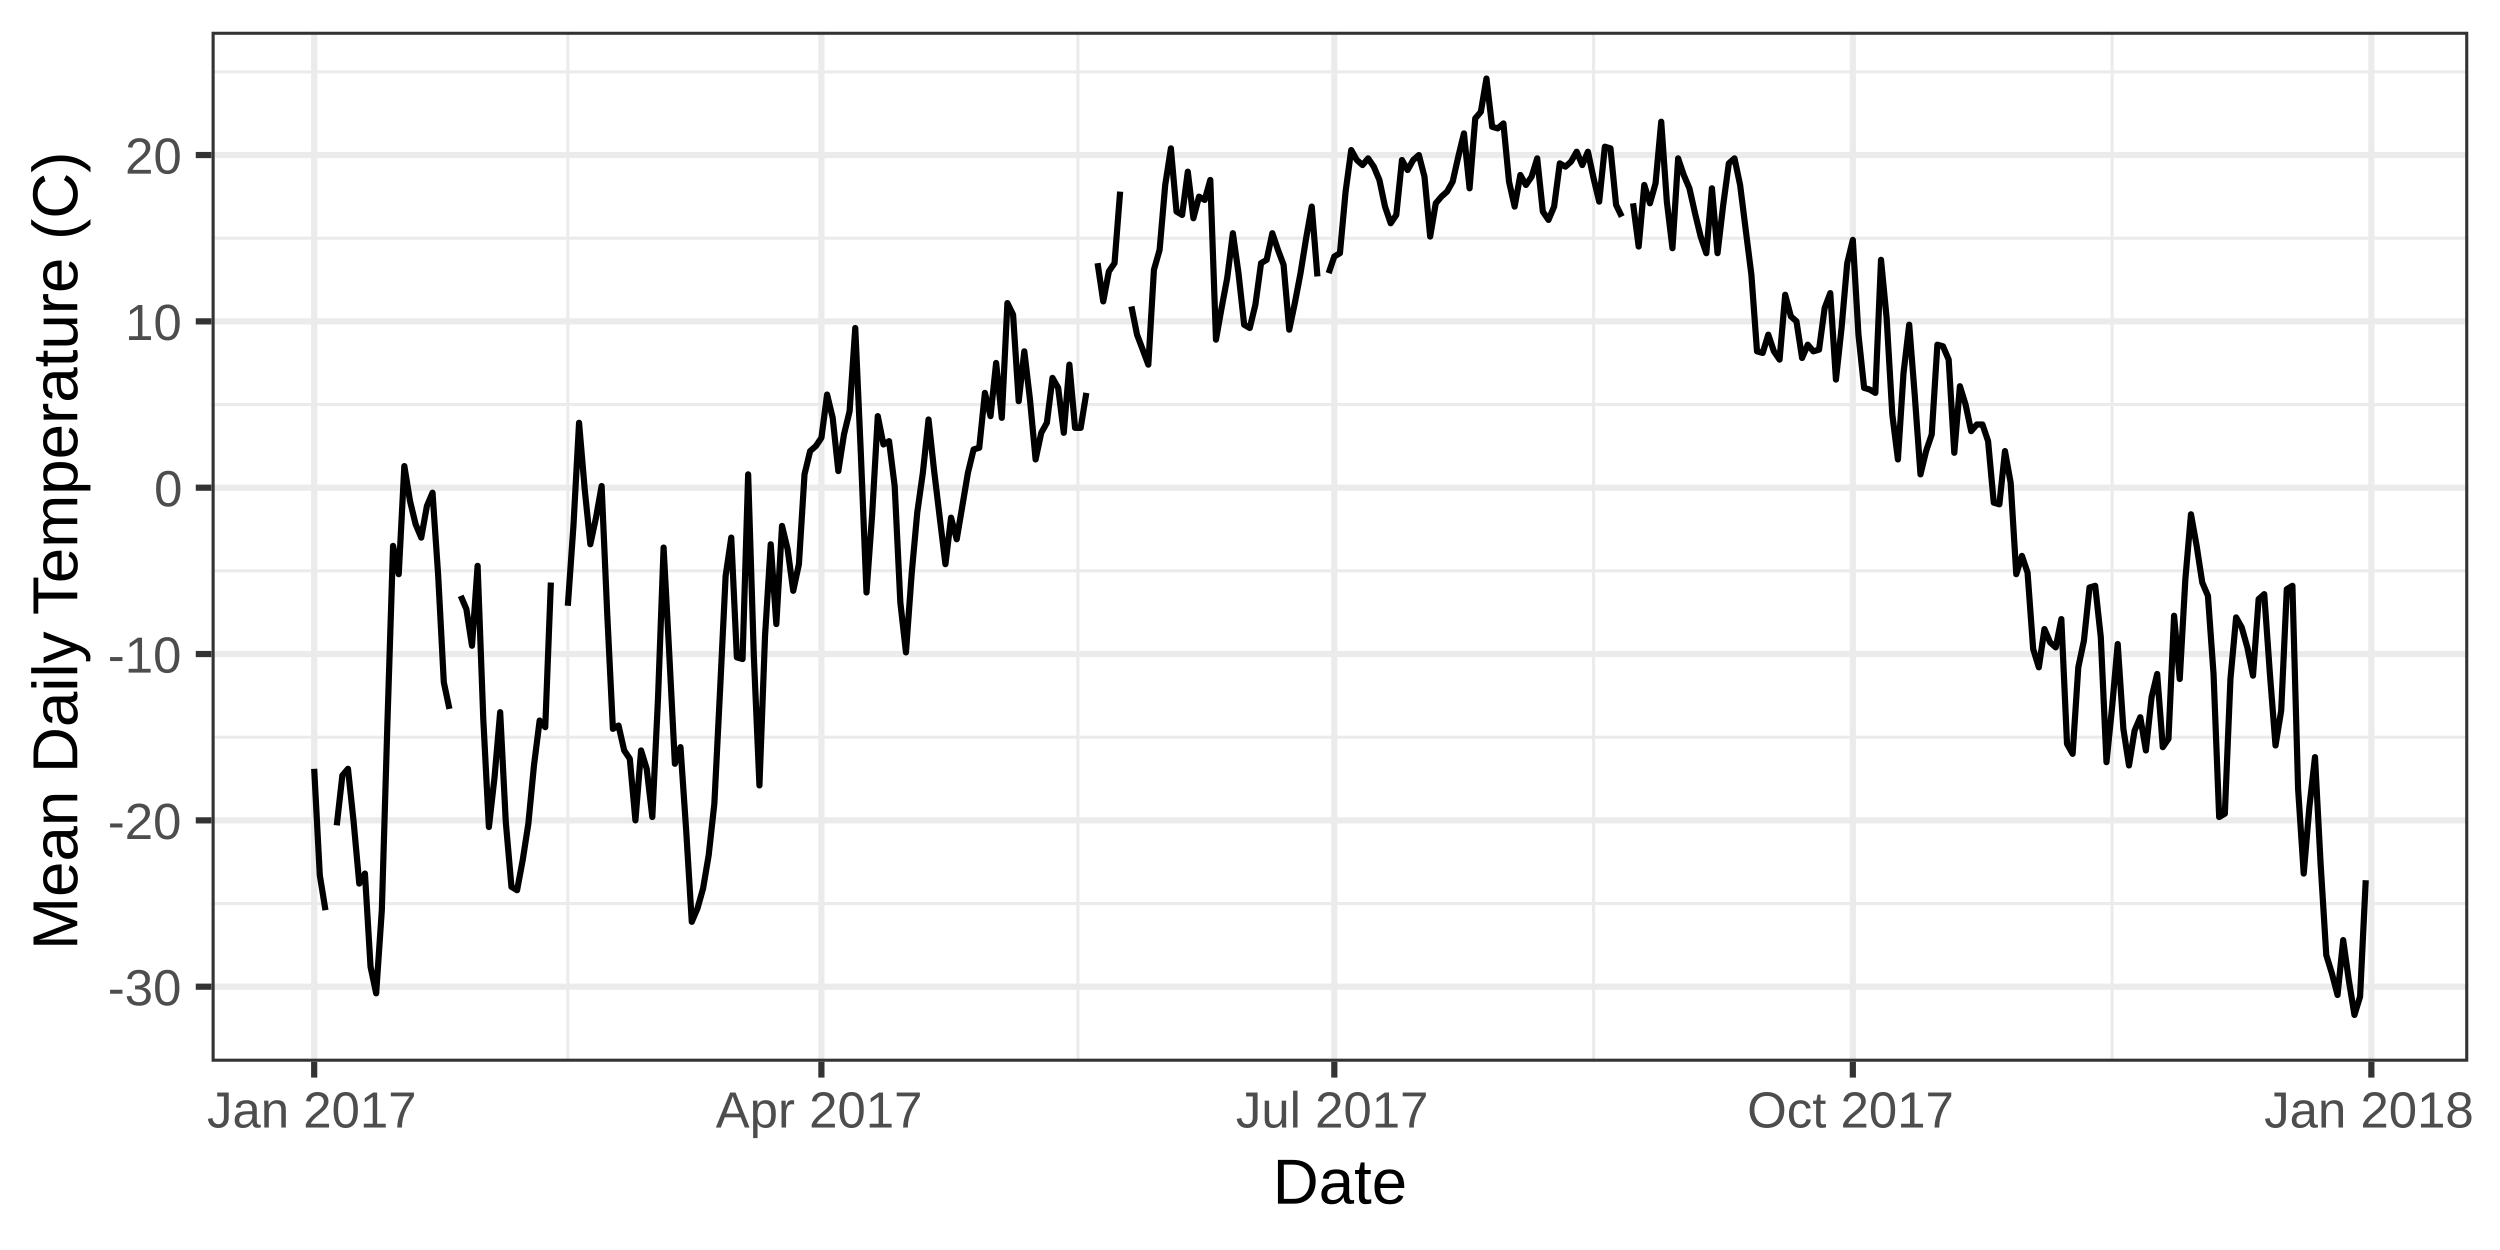
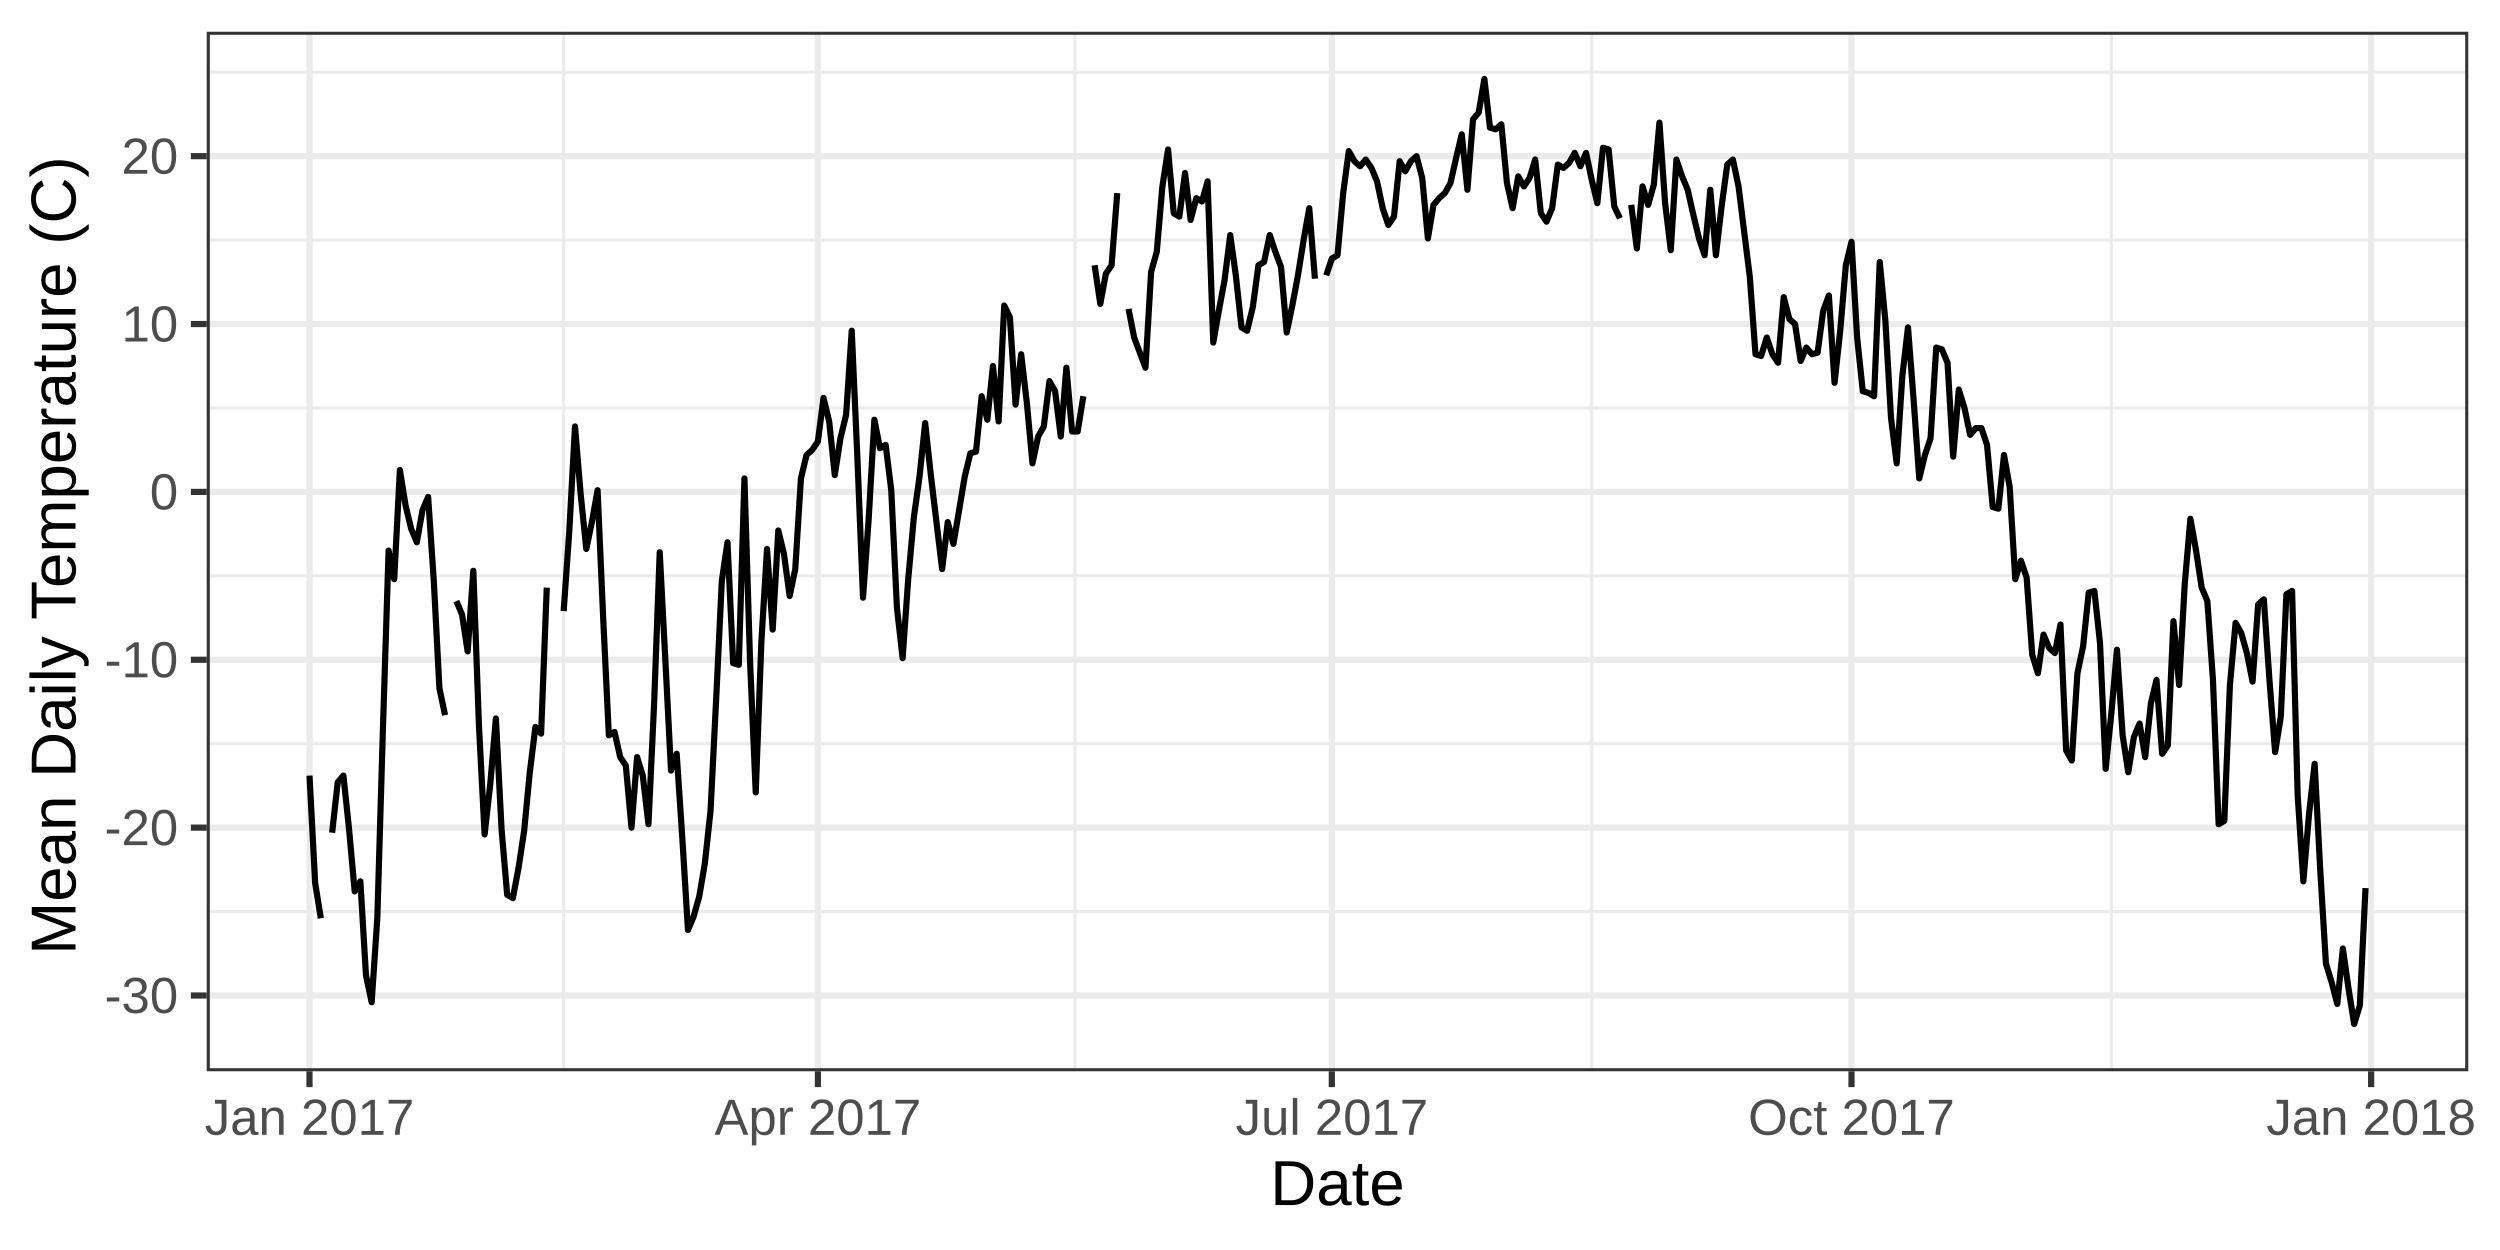
<svg xmlns="http://www.w3.org/2000/svg" viewBox="0 0 432.00 216.00">
  <defs>
    <style type="text/css">
-     line, polyline, path, rect, circle {
+     line, polyline, polygon, path, rect, circle {
      fill: none;
      stroke: #000000;
      stroke-linecap: round;
      stroke-linejoin: round;
      stroke-miterlimit: 10.00;
    }
  </style>
  </defs>
  <rect width="100%" height="100%" style="stroke: none; fill: #FFFFFF;" />
  <rect x="0.00" y="0.00" width="432.00" height="216.00" style="stroke-width: 1.07; stroke: #FFFFFF; fill: #FFFFFF;" />
  <defs>
-     <clipPath id="cpMzYuNTY0N3w0MjYuNTIxfDE4My40NzR8NS40Nzk0NQ==">
-       <rect x="36.56" y="5.48" width="389.96" height="177.99" />
+     <clipPath id="cpMzUuNzJ8NDI2LjUyfDE4NS4xMnw1LjQ4">
+       <rect x="35.72" y="5.48" width="390.80" height="179.64" />
    </clipPath>
  </defs>
-   <rect x="36.56" y="5.48" width="389.96" height="177.99" style="stroke-width: 1.07; stroke: none; fill: #FFFFFF;" clip-path="url(#cpMzYuNTY0N3w0MjYuNTIxfDE4My40NzR8NS40Nzk0NQ==)" />
-   <polyline points="36.56,156.13 426.52,156.13 " style="stroke-width: 0.53; stroke: #EBEBEB; stroke-linecap: butt;" clip-path="url(#cpMzYuNTY0N3w0MjYuNTIxfDE4My40NzR8NS40Nzk0NQ==)" />
-   <polyline points="36.56,127.39 426.52,127.39 " style="stroke-width: 0.53; stroke: #EBEBEB; stroke-linecap: butt;" clip-path="url(#cpMzYuNTY0N3w0MjYuNTIxfDE4My40NzR8NS40Nzk0NQ==)" />
-   <polyline points="36.56,98.64 426.52,98.64 " style="stroke-width: 0.53; stroke: #EBEBEB; stroke-linecap: butt;" clip-path="url(#cpMzYuNTY0N3w0MjYuNTIxfDE4My40NzR8NS40Nzk0NQ==)" />
-   <polyline points="36.56,69.90 426.52,69.90 " style="stroke-width: 0.53; stroke: #EBEBEB; stroke-linecap: butt;" clip-path="url(#cpMzYuNTY0N3w0MjYuNTIxfDE4My40NzR8NS40Nzk0NQ==)" />
-   <polyline points="36.56,41.16 426.52,41.16 " style="stroke-width: 0.53; stroke: #EBEBEB; stroke-linecap: butt;" clip-path="url(#cpMzYuNTY0N3w0MjYuNTIxfDE4My40NzR8NS40Nzk0NQ==)" />
-   <polyline points="36.56,12.42 426.52,12.42 " style="stroke-width: 0.53; stroke: #EBEBEB; stroke-linecap: butt;" clip-path="url(#cpMzYuNTY0N3w0MjYuNTIxfDE4My40NzR8NS40Nzk0NQ==)" />
-   <polyline points="98.12,183.47 98.12,5.48 " style="stroke-width: 0.53; stroke: #EBEBEB; stroke-linecap: butt;" clip-path="url(#cpMzYuNTY0N3w0MjYuNTIxfDE4My40NzR8NS40Nzk0NQ==)" />
-   <polyline points="186.26,183.47 186.26,5.48 " style="stroke-width: 0.53; stroke: #EBEBEB; stroke-linecap: butt;" clip-path="url(#cpMzYuNTY0N3w0MjYuNTIxfDE4My40NzR8NS40Nzk0NQ==)" />
-   <polyline points="275.37,183.47 275.37,5.48 " style="stroke-width: 0.53; stroke: #EBEBEB; stroke-linecap: butt;" clip-path="url(#cpMzYuNTY0N3w0MjYuNTIxfDE4My40NzR8NS40Nzk0NQ==)" />
-   <polyline points="364.97,183.47 364.97,5.48 " style="stroke-width: 0.53; stroke: #EBEBEB; stroke-linecap: butt;" clip-path="url(#cpMzYuNTY0N3w0MjYuNTIxfDE4My40NzR8NS40Nzk0NQ==)" />
-   <polyline points="36.56,170.50 426.52,170.50 " style="stroke-width: 1.07; stroke: #EBEBEB; stroke-linecap: butt;" clip-path="url(#cpMzYuNTY0N3w0MjYuNTIxfDE4My40NzR8NS40Nzk0NQ==)" />
-   <polyline points="36.56,141.76 426.52,141.76 " style="stroke-width: 1.07; stroke: #EBEBEB; stroke-linecap: butt;" clip-path="url(#cpMzYuNTY0N3w0MjYuNTIxfDE4My40NzR8NS40Nzk0NQ==)" />
-   <polyline points="36.56,113.02 426.52,113.02 " style="stroke-width: 1.07; stroke: #EBEBEB; stroke-linecap: butt;" clip-path="url(#cpMzYuNTY0N3w0MjYuNTIxfDE4My40NzR8NS40Nzk0NQ==)" />
-   <polyline points="36.56,84.27 426.52,84.27 " style="stroke-width: 1.07; stroke: #EBEBEB; stroke-linecap: butt;" clip-path="url(#cpMzYuNTY0N3w0MjYuNTIxfDE4My40NzR8NS40Nzk0NQ==)" />
-   <polyline points="36.56,55.53 426.52,55.53 " style="stroke-width: 1.07; stroke: #EBEBEB; stroke-linecap: butt;" clip-path="url(#cpMzYuNTY0N3w0MjYuNTIxfDE4My40NzR8NS40Nzk0NQ==)" />
-   <polyline points="36.56,26.79 426.52,26.79 " style="stroke-width: 1.07; stroke: #EBEBEB; stroke-linecap: butt;" clip-path="url(#cpMzYuNTY0N3w0MjYuNTIxfDE4My40NzR8NS40Nzk0NQ==)" />
-   <polyline points="54.29,183.47 54.29,5.48 " style="stroke-width: 1.07; stroke: #EBEBEB; stroke-linecap: butt;" clip-path="url(#cpMzYuNTY0N3w0MjYuNTIxfDE4My40NzR8NS40Nzk0NQ==)" />
-   <polyline points="141.94,183.47 141.94,5.48 " style="stroke-width: 1.07; stroke: #EBEBEB; stroke-linecap: butt;" clip-path="url(#cpMzYuNTY0N3w0MjYuNTIxfDE4My40NzR8NS40Nzk0NQ==)" />
-   <polyline points="230.57,183.47 230.57,5.48 " style="stroke-width: 1.07; stroke: #EBEBEB; stroke-linecap: butt;" clip-path="url(#cpMzYuNTY0N3w0MjYuNTIxfDE4My40NzR8NS40Nzk0NQ==)" />
-   <polyline points="320.17,183.47 320.17,5.48 " style="stroke-width: 1.07; stroke: #EBEBEB; stroke-linecap: butt;" clip-path="url(#cpMzYuNTY0N3w0MjYuNTIxfDE4My40NzR8NS40Nzk0NQ==)" />
-   <polyline points="409.77,183.47 409.77,5.48 " style="stroke-width: 1.07; stroke: #EBEBEB; stroke-linecap: butt;" clip-path="url(#cpMzYuNTY0N3w0MjYuNTIxfDE4My40NzR8NS40Nzk0NQ==)" />
-   <polyline points="54.29,132.85 55.26,151.24 56.24,157.28 " style="stroke-width: 1.07; stroke-linecap: butt;" clip-path="url(#cpMzYuNTY0N3w0MjYuNTIxfDE4My40NzR8NS40Nzk0NQ==)" />
-   <polyline points="58.19,142.62 59.16,134.00 60.13,132.85 61.11,142.04 62.08,152.68 63.06,150.95 64.03,167.05 65.00,171.65 65.98,157.28 66.95,124.80 67.92,94.33 68.90,99.22 69.87,80.54 70.85,86.57 71.82,90.60 72.79,92.90 73.77,87.44 74.74,85.14 75.72,99.51 76.69,117.90 77.66,122.50 " style="stroke-width: 1.07; stroke-linecap: butt;" clip-path="url(#cpMzYuNTY0N3w0MjYuNTIxfDE4My40NzR8NS40Nzk0NQ==)" />
-   <polyline points="79.61,102.96 80.59,105.25 81.56,111.58 82.53,97.78 83.51,124.22 84.48,142.91 85.46,134.28 86.43,123.07 87.40,142.04 88.38,153.25 89.35,153.83 90.32,148.65 91.30,142.33 92.27,132.27 93.25,124.51 94.22,125.66 95.19,100.66 " style="stroke-width: 1.07; stroke-linecap: butt;" clip-path="url(#cpMzYuNTY0N3w0MjYuNTIxfDE4My40NzR8NS40Nzk0NQ==)" />
-   <polyline points="98.12,104.68 99.09,90.88 100.06,73.06 101.04,84.56 102.01,94.05 102.99,89.45 103.96,83.99 104.93,106.12 105.91,125.95 106.88,125.37 107.86,129.68 108.83,131.12 109.80,141.76 110.78,129.68 111.75,132.85 112.72,141.18 113.70,120.78 114.67,94.62 115.65,113.02 116.62,131.98 117.59,129.11 118.57,143.48 119.54,159.29 120.52,156.99 121.49,153.54 122.46,147.79 123.44,138.88 124.41,119.63 125.39,99.51 126.36,92.90 127.33,113.59 128.31,113.88 129.28,81.97 130.26,113.30 131.23,135.72 132.20,109.85 133.18,94.05 134.15,107.84 135.13,90.88 136.10,94.91 137.07,102.09 138.05,97.49 139.02,81.97 139.99,77.95 140.97,77.09 141.94,75.65 142.92,68.18 143.89,72.20 144.86,81.40 145.84,75.08 146.81,71.05 147.79,56.68 148.76,78.53 149.73,102.38 150.71,88.87 151.68,71.91 152.66,76.80 153.63,76.23 154.60,83.99 155.58,104.11 156.55,112.73 157.53,99.22 158.50,88.58 159.47,81.69 160.45,72.49 161.42,81.40 162.39,89.45 163.37,97.49 164.34,89.45 165.32,93.18 166.29,87.44 167.26,81.69 168.24,77.66 169.21,77.38 170.19,67.89 171.16,71.91 172.13,62.72 173.11,72.20 174.08,52.37 175.06,54.38 176.03,69.33 177.00,60.71 177.98,69.04 178.95,79.39 179.93,74.79 180.90,73.06 181.87,65.30 182.85,67.03 183.82,74.79 184.79,63.01 185.77,73.93 186.74,73.93 187.72,67.89 " style="stroke-width: 1.07; stroke-linecap: butt;" clip-path="url(#cpMzYuNTY0N3w0MjYuNTIxfDE4My40NzR8NS40Nzk0NQ==)" />
-   <polyline points="189.66,45.47 190.64,52.08 191.61,46.91 192.59,45.47 193.56,33.11 " style="stroke-width: 1.07; stroke-linecap: butt;" clip-path="url(#cpMzYuNTY0N3w0MjYuNTIxfDE4My40NzR8NS40Nzk0NQ==)" />
-   <polyline points="195.51,52.95 196.48,57.83 197.46,60.42 198.43,63.01 199.40,46.62 200.38,43.17 201.35,31.96 202.33,25.64 203.30,36.56 204.27,37.14 205.25,29.67 206.22,37.71 207.19,33.98 208.17,34.55 209.14,31.10 210.12,58.69 211.09,53.23 212.06,48.06 213.04,40.30 214.01,47.20 214.99,56.11 215.96,56.68 216.93,52.66 217.91,45.47 218.88,44.90 219.86,40.30 220.83,43.17 221.80,45.76 222.78,56.97 223.75,52.37 224.73,47.20 225.70,41.16 226.67,35.70 227.65,47.77 " style="stroke-width: 1.07; stroke-linecap: butt;" clip-path="url(#cpMzYuNTY0N3w0MjYuNTIxfDE4My40NzR8NS40Nzk0NQ==)" />
-   <polyline points="229.59,47.20 230.57,44.32 231.54,43.75 232.52,33.11 233.49,25.93 234.46,27.65 235.44,28.52 236.41,27.37 237.39,28.80 238.36,31.10 239.33,35.70 240.31,38.58 241.28,37.14 242.26,27.65 243.23,29.38 244.20,27.65 245.18,26.79 246.15,30.53 247.13,40.87 248.10,35.13 249.07,33.98 250.05,33.11 251.02,31.39 251.99,27.08 252.97,23.05 253.94,32.54 254.92,20.47 255.89,19.32 256.86,13.57 257.84,21.91 258.81,22.19 259.79,21.33 260.76,31.39 261.73,35.70 262.71,30.24 263.68,31.96 264.66,30.53 265.63,27.37 266.60,36.56 267.58,38.00 268.55,35.70 269.53,28.23 270.50,28.80 271.47,27.94 272.45,26.22 273.42,28.52 274.39,26.22 275.37,30.81 276.34,34.84 277.32,25.35 278.29,25.64 279.26,35.41 280.24,37.43 " style="stroke-width: 1.07; stroke-linecap: butt;" clip-path="url(#cpMzYuNTY0N3w0MjYuNTIxfDE4My40NzR8NS40Nzk0NQ==)" />
-   <polyline points="282.19,35.13 283.16,42.60 284.13,31.96 285.11,35.13 286.08,31.68 287.06,21.04 288.03,34.84 289.00,42.89 289.98,27.37 290.95,30.24 291.93,32.54 292.90,36.85 293.87,40.87 294.85,43.75 295.82,32.54 296.79,43.75 297.77,35.41 298.74,28.23 299.72,27.37 300.69,31.96 301.66,39.72 302.64,47.48 303.61,60.71 304.59,60.99 305.56,57.83 306.53,60.71 307.51,62.14 308.48,50.93 309.46,54.67 310.43,55.53 311.40,61.86 312.38,59.56 313.35,60.71 314.33,60.42 315.30,53.23 316.27,50.65 317.25,65.59 318.22,56.68 319.20,45.47 320.17,41.45 321.14,57.83 322.12,67.03 323.09,67.32 324.06,67.89 325.04,44.90 326.01,54.96 326.99,71.63 327.96,79.39 328.93,64.44 329.91,56.11 330.88,68.47 331.86,81.97 332.83,77.95 333.80,75.08 334.78,59.56 335.75,59.84 336.73,62.14 337.70,78.24 338.67,66.74 339.65,69.90 340.62,74.50 341.60,73.35 342.57,73.35 343.54,76.23 344.52,86.86 345.49,87.15 346.46,77.95 347.44,83.41 348.41,99.22 349.39,96.06 350.36,98.93 351.33,112.15 352.31,115.31 353.28,108.70 354.26,111.00 355.23,111.87 356.20,106.98 357.18,128.54 358.15,130.26 359.13,115.31 360.10,110.72 361.07,101.52 362.05,101.23 363.02,110.14 364.00,131.70 364.97,122.21 365.94,111.29 366.92,125.95 367.89,132.27 368.86,126.24 369.84,123.94 370.81,129.68 371.79,120.49 372.76,116.46 373.73,129.11 374.71,127.67 375.68,106.40 376.66,117.33 377.63,100.08 378.60,88.87 379.58,94.33 380.55,100.66 381.53,102.96 382.50,116.46 383.47,141.18 384.45,140.61 385.42,117.33 386.40,106.69 387.37,108.42 388.34,111.87 389.32,116.75 390.29,103.53 391.26,102.67 392.24,116.46 393.21,128.82 394.19,122.79 395.16,101.81 396.13,101.23 397.11,136.30 398.08,150.95 399.06,139.46 400.03,130.83 401.00,149.23 401.98,165.04 402.95,168.20 403.93,171.93 404.90,162.45 405.87,169.35 406.85,175.38 407.82,172.22 408.80,152.10 " style="stroke-width: 1.07; stroke-linecap: butt;" clip-path="url(#cpMzYuNTY0N3w0MjYuNTIxfDE4My40NzR8NS40Nzk0NQ==)" />
-   <rect x="36.56" y="5.48" width="389.96" height="177.99" style="stroke-width: 1.07; stroke: #333333;" clip-path="url(#cpMzYuNTY0N3w0MjYuNTIxfDE4My40NzR8NS40Nzk0NQ==)" />
+   <rect x="35.72" y="5.48" width="390.80" height="179.64" style="stroke-width: 1.07; stroke: none; fill: #FFFFFF;" clip-path="url(#cpMzUuNzJ8NDI2LjUyfDE4NS4xMnw1LjQ4)" />
+   <polyline points="35.72,157.52 426.52,157.52 " style="stroke-width: 0.53; stroke: #EBEBEB; stroke-linecap: butt;" clip-path="url(#cpMzUuNzJ8NDI2LjUyfDE4NS4xMnw1LjQ4)" />
+   <polyline points="35.72,128.51 426.52,128.51 " style="stroke-width: 0.53; stroke: #EBEBEB; stroke-linecap: butt;" clip-path="url(#cpMzUuNzJ8NDI2LjUyfDE4NS4xMnw1LjQ4)" />
+   <polyline points="35.72,99.50 426.52,99.50 " style="stroke-width: 0.53; stroke: #EBEBEB; stroke-linecap: butt;" clip-path="url(#cpMzUuNzJ8NDI2LjUyfDE4NS4xMnw1LjQ4)" />
+   <polyline points="35.72,70.50 426.52,70.50 " style="stroke-width: 0.53; stroke: #EBEBEB; stroke-linecap: butt;" clip-path="url(#cpMzUuNzJ8NDI2LjUyfDE4NS4xMnw1LjQ4)" />
+   <polyline points="35.72,41.49 426.52,41.49 " style="stroke-width: 0.53; stroke: #EBEBEB; stroke-linecap: butt;" clip-path="url(#cpMzUuNzJ8NDI2LjUyfDE4NS4xMnw1LjQ4)" />
+   <polyline points="35.72,12.48 426.52,12.48 " style="stroke-width: 0.53; stroke: #EBEBEB; stroke-linecap: butt;" clip-path="url(#cpMzUuNzJ8NDI2LjUyfDE4NS4xMnw1LjQ4)" />
+   <polyline points="97.40,185.12 97.40,5.48 " style="stroke-width: 0.53; stroke: #EBEBEB; stroke-linecap: butt;" clip-path="url(#cpMzUuNzJ8NDI2LjUyfDE4NS4xMnw1LjQ4)" />
+   <polyline points="185.74,185.12 185.74,5.48 " style="stroke-width: 0.53; stroke: #EBEBEB; stroke-linecap: butt;" clip-path="url(#cpMzUuNzJ8NDI2LjUyfDE4NS4xMnw1LjQ4)" />
+   <polyline points="275.04,185.12 275.04,5.48 " style="stroke-width: 0.53; stroke: #EBEBEB; stroke-linecap: butt;" clip-path="url(#cpMzUuNzJ8NDI2LjUyfDE4NS4xMnw1LjQ4)" />
+   <polyline points="364.84,185.12 364.84,5.48 " style="stroke-width: 0.53; stroke: #EBEBEB; stroke-linecap: butt;" clip-path="url(#cpMzUuNzJ8NDI2LjUyfDE4NS4xMnw1LjQ4)" />
+   <polyline points="35.72,172.02 426.52,172.02 " style="stroke-width: 1.07; stroke: #EBEBEB; stroke-linecap: butt;" clip-path="url(#cpMzUuNzJ8NDI2LjUyfDE4NS4xMnw1LjQ4)" />
+   <polyline points="35.72,143.01 426.52,143.01 " style="stroke-width: 1.07; stroke: #EBEBEB; stroke-linecap: butt;" clip-path="url(#cpMzUuNzJ8NDI2LjUyfDE4NS4xMnw1LjQ4)" />
+   <polyline points="35.72,114.01 426.52,114.01 " style="stroke-width: 1.07; stroke: #EBEBEB; stroke-linecap: butt;" clip-path="url(#cpMzUuNzJ8NDI2LjUyfDE4NS4xMnw1LjQ4)" />
+   <polyline points="35.72,85.00 426.52,85.00 " style="stroke-width: 1.07; stroke: #EBEBEB; stroke-linecap: butt;" clip-path="url(#cpMzUuNzJ8NDI2LjUyfDE4NS4xMnw1LjQ4)" />
+   <polyline points="35.72,55.99 426.52,55.99 " style="stroke-width: 1.07; stroke: #EBEBEB; stroke-linecap: butt;" clip-path="url(#cpMzUuNzJ8NDI2LjUyfDE4NS4xMnw1LjQ4)" />
+   <polyline points="35.72,26.99 426.52,26.99 " style="stroke-width: 1.07; stroke: #EBEBEB; stroke-linecap: butt;" clip-path="url(#cpMzUuNzJ8NDI2LjUyfDE4NS4xMnw1LjQ4)" />
+   <polyline points="53.48,185.12 53.48,5.48 " style="stroke-width: 1.07; stroke: #EBEBEB; stroke-linecap: butt;" clip-path="url(#cpMzUuNzJ8NDI2LjUyfDE4NS4xMnw1LjQ4)" />
+   <polyline points="141.33,185.12 141.33,5.48 " style="stroke-width: 1.07; stroke: #EBEBEB; stroke-linecap: butt;" clip-path="url(#cpMzUuNzJ8NDI2LjUyfDE4NS4xMnw1LjQ4)" />
+   <polyline points="230.14,185.12 230.14,5.48 " style="stroke-width: 1.07; stroke: #EBEBEB; stroke-linecap: butt;" clip-path="url(#cpMzUuNzJ8NDI2LjUyfDE4NS4xMnw1LjQ4)" />
+   <polyline points="319.94,185.12 319.94,5.48 " style="stroke-width: 1.07; stroke: #EBEBEB; stroke-linecap: butt;" clip-path="url(#cpMzUuNzJ8NDI2LjUyfDE4NS4xMnw1LjQ4)" />
+   <polyline points="409.73,185.12 409.73,5.48 " style="stroke-width: 1.07; stroke: #EBEBEB; stroke-linecap: butt;" clip-path="url(#cpMzUuNzJ8NDI2LjUyfDE4NS4xMnw1LjQ4)" />
+   <polyline points="53.48,134.02 54.46,152.59 55.44,158.68 " style="stroke-width: 1.07; stroke-linecap: butt;" clip-path="url(#cpMzUuNzJ8NDI2LjUyfDE4NS4xMnw1LjQ4)" />
+   <polyline points="57.39,143.89 58.36,135.18 59.34,134.02 60.32,143.31 61.29,154.04 62.27,152.30 63.24,168.54 64.22,173.18 65.20,158.68 66.17,125.90 67.15,95.15 68.12,100.08 69.10,81.23 70.08,87.32 71.05,91.38 72.03,93.70 73.00,88.19 73.98,85.87 74.96,100.38 75.93,118.94 76.91,123.58 " style="stroke-width: 1.07; stroke-linecap: butt;" clip-path="url(#cpMzUuNzJ8NDI2LjUyfDE4NS4xMnw1LjQ4)" />
+   <polyline points="78.86,103.86 79.84,106.18 80.81,112.56 81.79,98.63 82.76,125.32 83.74,144.18 84.72,135.47 85.69,124.16 86.67,143.31 87.64,154.62 88.62,155.20 89.60,149.98 90.57,143.60 91.55,133.44 92.52,125.61 93.50,126.77 94.48,101.54 " style="stroke-width: 1.07; stroke-linecap: butt;" clip-path="url(#cpMzUuNzJ8NDI2LjUyfDE4NS4xMnw1LjQ4)" />
+   <polyline points="97.40,105.60 98.38,91.67 99.36,73.69 100.33,85.29 101.31,94.86 102.28,90.22 103.26,84.71 104.24,107.05 105.21,127.06 106.19,126.48 107.17,130.83 108.14,132.28 109.12,143.01 110.09,130.83 111.07,134.02 112.05,142.43 113.02,121.84 114.00,95.44 114.97,114.01 115.95,133.15 116.93,130.25 117.90,144.76 118.88,160.71 119.85,158.39 120.83,154.91 121.81,149.11 122.78,140.11 123.76,120.68 124.73,100.38 125.71,93.70 126.69,114.59 127.66,114.88 128.64,82.68 129.61,114.30 130.59,136.92 131.57,110.82 132.54,94.86 133.52,108.79 134.49,91.67 135.47,95.73 136.45,102.99 137.42,98.34 138.40,82.68 139.37,78.62 140.35,77.75 141.33,76.30 142.30,68.76 143.28,72.82 144.25,82.10 145.23,75.72 146.21,71.66 147.18,57.15 148.16,79.20 149.13,103.28 150.11,89.64 151.09,72.53 152.06,77.46 153.04,76.88 154.01,84.71 154.99,105.02 155.97,113.72 156.94,100.08 157.92,89.35 158.89,82.39 159.87,73.11 160.85,82.10 161.82,90.22 162.80,98.34 163.77,90.22 164.75,93.99 165.73,88.19 166.70,82.39 167.68,78.33 168.65,78.04 169.63,68.47 170.61,72.53 171.58,63.25 172.56,72.82 173.53,52.80 174.51,54.83 175.49,69.92 176.46,61.22 177.44,69.63 178.41,80.07 179.39,75.43 180.37,73.69 181.34,65.86 182.32,67.60 183.30,75.43 184.27,63.54 185.25,74.56 186.22,74.56 187.20,68.47 " style="stroke-width: 1.07; stroke-linecap: butt;" clip-path="url(#cpMzUuNzJ8NDI2LjUyfDE4NS4xMnw1LjQ4)" />
+   <polyline points="189.15,45.84 190.13,52.51 191.10,47.29 192.08,45.84 193.06,33.37 " style="stroke-width: 1.07; stroke-linecap: butt;" clip-path="url(#cpMzUuNzJ8NDI2LjUyfDE4NS4xMnw1LjQ4)" />
+   <polyline points="195.01,53.38 195.98,58.32 196.96,60.93 197.94,63.54 198.91,47.00 199.89,43.52 200.86,32.21 201.84,25.83 202.82,36.85 203.79,37.43 204.77,29.89 205.74,38.01 206.72,34.24 207.70,34.82 208.67,31.34 209.65,59.19 210.62,53.67 211.60,48.45 212.58,40.62 213.55,47.58 214.53,56.57 215.50,57.15 216.48,53.09 217.46,45.84 218.43,45.26 219.41,40.62 220.38,43.52 221.36,46.13 222.34,57.45 223.31,52.80 224.29,47.58 225.26,41.49 226.24,35.98 227.22,48.16 " style="stroke-width: 1.07; stroke-linecap: butt;" clip-path="url(#cpMzUuNzJ8NDI2LjUyfDE4NS4xMnw1LjQ4)" />
+   <polyline points="229.17,47.58 230.14,44.68 231.12,44.10 232.10,33.37 233.07,26.12 234.05,27.86 235.02,28.73 236.00,27.57 236.98,29.02 237.95,31.34 238.93,35.98 239.90,38.88 240.88,37.43 241.86,27.86 242.83,29.60 243.81,27.86 244.78,26.99 245.76,30.76 246.74,41.20 247.71,35.40 248.69,34.24 249.66,33.37 250.64,31.63 251.62,27.28 252.59,23.22 253.57,32.79 254.54,20.61 255.52,19.45 256.50,13.64 257.47,22.06 258.45,22.35 259.43,21.48 260.40,31.63 261.38,35.98 262.35,30.47 263.33,32.21 264.31,30.76 265.28,27.57 266.26,36.85 267.23,38.30 268.21,35.98 269.19,28.44 270.16,29.02 271.14,28.15 272.11,26.41 273.09,28.73 274.07,26.41 275.04,31.05 276.02,35.11 276.99,25.54 277.97,25.83 278.95,35.69 279.92,37.72 " style="stroke-width: 1.07; stroke-linecap: butt;" clip-path="url(#cpMzUuNzJ8NDI2LjUyfDE4NS4xMnw1LjQ4)" />
+   <polyline points="281.87,35.40 282.85,42.94 283.83,32.21 284.80,35.40 285.78,31.92 286.75,21.19 287.73,35.11 288.71,43.23 289.68,27.57 290.66,30.47 291.63,32.79 292.61,37.14 293.59,41.20 294.56,44.10 295.54,32.79 296.51,44.10 297.49,35.69 298.47,28.44 299.44,27.57 300.42,32.21 301.39,40.04 302.37,47.87 303.35,61.22 304.32,61.51 305.30,58.32 306.27,61.22 307.25,62.67 308.23,51.35 309.20,55.12 310.18,55.99 311.15,62.38 312.13,60.06 313.11,61.22 314.08,60.93 315.06,53.67 316.03,51.06 317.01,66.15 317.99,57.15 318.96,45.84 319.94,41.78 320.91,58.32 321.89,67.60 322.87,67.89 323.84,68.47 324.82,45.26 325.79,55.41 326.77,72.24 327.75,80.07 328.72,64.99 329.70,56.57 330.67,69.05 331.65,82.68 332.63,78.62 333.60,75.72 334.58,60.06 335.55,60.35 336.53,62.67 337.51,78.91 338.48,67.31 339.46,70.50 340.44,75.14 341.41,73.98 342.39,73.98 343.36,76.88 344.34,87.61 345.32,87.90 346.29,78.62 347.27,84.13 348.24,100.08 349.22,96.89 350.20,99.79 351.17,113.14 352.15,116.33 353.12,109.66 354.10,111.98 355.08,112.85 356.05,107.92 357.03,129.67 358.00,131.41 358.98,116.33 359.96,111.69 360.93,102.41 361.91,102.12 362.88,111.11 363.86,132.86 364.84,123.29 365.81,112.27 366.79,127.06 367.76,133.44 368.74,127.35 369.72,125.03 370.69,130.83 371.67,121.55 372.64,117.49 373.62,130.25 374.60,128.80 375.57,107.34 376.55,118.36 377.52,100.96 378.50,89.64 379.48,95.15 380.45,101.54 381.43,103.86 382.40,117.49 383.38,142.43 384.36,141.85 385.33,118.36 386.31,107.63 387.28,109.37 388.26,112.85 389.24,117.78 390.21,104.44 391.19,103.57 392.16,117.49 393.14,129.96 394.12,123.87 395.09,102.70 396.07,102.12 397.04,137.50 398.02,152.30 399.00,140.69 399.97,131.99 400.95,150.56 401.92,166.51 402.90,169.70 403.88,173.47 404.85,163.90 405.83,170.86 406.80,176.95 407.78,173.76 408.76,153.46 " style="stroke-width: 1.07; stroke-linecap: butt;" clip-path="url(#cpMzUuNzJ8NDI2LjUyfDE4NS4xMnw1LjQ4)" />
+   <rect x="35.72" y="5.48" width="390.80" height="179.64" style="stroke-width: 1.07; stroke: #333333;" clip-path="url(#cpMzUuNzJ8NDI2LjUyfDE4NS4xMnw1LjQ4)" />
  <defs>
-     <clipPath id="cpMHw0MzJ8MjE2fDA=">
+     <clipPath id="cpMC4wMHw0MzIuMDB8MjE2LjAwfDAuMDA=">
      <rect x="0.00" y="0.00" width="432.00" height="216.00" />
    </clipPath>
  </defs>
-   <g clip-path="url(#cpMHw0MzJ8MjE2fDA=)">
-     <text x="18.63" y="173.72" style="font-size: 8.80px; fill: #4D4D4D; font-family: Arial;" textLength="13.01px" lengthAdjust="spacingAndGlyphs">-30</text>
+   <g clip-path="url(#cpMC4wMHw0MzIuMDB8MjE2LjAwfDAuMDA=)">
+     <text x="18.07" y="175.05" style="font-size: 8.80px; fill: #4D4D4D; font-family: Arimo;" textLength="12.72px" lengthAdjust="spacingAndGlyphs">-30</text>
  </g>
-   <g clip-path="url(#cpMHw0MzJ8MjE2fDA=)">
-     <text x="18.63" y="144.98" style="font-size: 8.80px; fill: #4D4D4D; font-family: Arial;" textLength="13.01px" lengthAdjust="spacingAndGlyphs">-20</text>
+   <g clip-path="url(#cpMC4wMHw0MzIuMDB8MjE2LjAwfDAuMDA=)">
+     <text x="18.07" y="146.04" style="font-size: 8.80px; fill: #4D4D4D; font-family: Arimo;" textLength="12.72px" lengthAdjust="spacingAndGlyphs">-20</text>
  </g>
-   <g clip-path="url(#cpMHw0MzJ8MjE2fDA=)">
-     <text x="18.63" y="116.23" style="font-size: 8.80px; fill: #4D4D4D; font-family: Arial;" textLength="13.01px" lengthAdjust="spacingAndGlyphs">-10</text>
+   <g clip-path="url(#cpMC4wMHw0MzIuMDB8MjE2LjAwfDAuMDA=)">
+     <text x="18.07" y="117.04" style="font-size: 8.80px; fill: #4D4D4D; font-family: Arimo;" textLength="12.72px" lengthAdjust="spacingAndGlyphs">-10</text>
  </g>
-   <g clip-path="url(#cpMHw0MzJ8MjE2fDA=)">
-     <text x="26.63" y="87.49" style="font-size: 8.80px; fill: #4D4D4D; font-family: Arial;" textLength="5.01px" lengthAdjust="spacingAndGlyphs">0</text>
+   <g clip-path="url(#cpMC4wMHw0MzIuMDB8MjE2LjAwfDAuMDA=)">
+     <text x="25.89" y="88.03" style="font-size: 8.80px; fill: #4D4D4D; font-family: Arimo;" textLength="4.89px" lengthAdjust="spacingAndGlyphs">0</text>
  </g>
-   <g clip-path="url(#cpMHw0MzJ8MjE2fDA=)">
-     <text x="21.62" y="58.75" style="font-size: 8.80px; fill: #4D4D4D; font-family: Arial;" textLength="10.01px" lengthAdjust="spacingAndGlyphs">10</text>
+   <g clip-path="url(#cpMC4wMHw0MzIuMDB8MjE2LjAwfDAuMDA=)">
+     <text x="21.00" y="59.02" style="font-size: 8.80px; fill: #4D4D4D; font-family: Arimo;" textLength="9.79px" lengthAdjust="spacingAndGlyphs">10</text>
  </g>
-   <g clip-path="url(#cpMHw0MzJ8MjE2fDA=)">
-     <text x="21.62" y="30.01" style="font-size: 8.80px; fill: #4D4D4D; font-family: Arial;" textLength="10.01px" lengthAdjust="spacingAndGlyphs">20</text>
+   <g clip-path="url(#cpMC4wMHw0MzIuMDB8MjE2LjAwfDAuMDA=)">
+     <text x="21.00" y="30.02" style="font-size: 8.80px; fill: #4D4D4D; font-family: Arimo;" textLength="9.79px" lengthAdjust="spacingAndGlyphs">20</text>
  </g>
-   <polyline points="33.83,170.50 36.56,170.50 " style="stroke-width: 1.07; stroke: #333333; stroke-linecap: butt;" clip-path="url(#cpMHw0MzJ8MjE2fDA=)" />
-   <polyline points="33.83,141.76 36.56,141.76 " style="stroke-width: 1.07; stroke: #333333; stroke-linecap: butt;" clip-path="url(#cpMHw0MzJ8MjE2fDA=)" />
-   <polyline points="33.83,113.02 36.56,113.02 " style="stroke-width: 1.07; stroke: #333333; stroke-linecap: butt;" clip-path="url(#cpMHw0MzJ8MjE2fDA=)" />
-   <polyline points="33.83,84.27 36.56,84.27 " style="stroke-width: 1.07; stroke: #333333; stroke-linecap: butt;" clip-path="url(#cpMHw0MzJ8MjE2fDA=)" />
-   <polyline points="33.83,55.53 36.56,55.53 " style="stroke-width: 1.07; stroke: #333333; stroke-linecap: butt;" clip-path="url(#cpMHw0MzJ8MjE2fDA=)" />
-   <polyline points="33.83,26.79 36.56,26.79 " style="stroke-width: 1.07; stroke: #333333; stroke-linecap: butt;" clip-path="url(#cpMHw0MzJ8MjE2fDA=)" />
-   <polyline points="54.29,186.21 54.29,183.47 " style="stroke-width: 1.07; stroke: #333333; stroke-linecap: butt;" clip-path="url(#cpMHw0MzJ8MjE2fDA=)" />
-   <polyline points="141.94,186.21 141.94,183.47 " style="stroke-width: 1.07; stroke: #333333; stroke-linecap: butt;" clip-path="url(#cpMHw0MzJ8MjE2fDA=)" />
-   <polyline points="230.57,186.21 230.57,183.47 " style="stroke-width: 1.07; stroke: #333333; stroke-linecap: butt;" clip-path="url(#cpMHw0MzJ8MjE2fDA=)" />
-   <polyline points="320.17,186.21 320.17,183.47 " style="stroke-width: 1.07; stroke: #333333; stroke-linecap: butt;" clip-path="url(#cpMHw0MzJ8MjE2fDA=)" />
-   <polyline points="409.77,186.21 409.77,183.47 " style="stroke-width: 1.07; stroke: #333333; stroke-linecap: butt;" clip-path="url(#cpMHw0MzJ8MjE2fDA=)" />
-   <g clip-path="url(#cpMHw0MzJ8MjE2fDA=)">
-     <text x="35.77" y="194.84" style="font-size: 8.80px; fill: #4D4D4D; font-family: Arial;" textLength="37.03px" lengthAdjust="spacingAndGlyphs">Jan 2017</text>
+   <polyline points="32.98,172.02 35.72,172.02 " style="stroke-width: 1.07; stroke: #333333; stroke-linecap: butt;" clip-path="url(#cpMC4wMHw0MzIuMDB8MjE2LjAwfDAuMDA=)" />
+   <polyline points="32.98,143.01 35.72,143.01 " style="stroke-width: 1.07; stroke: #333333; stroke-linecap: butt;" clip-path="url(#cpMC4wMHw0MzIuMDB8MjE2LjAwfDAuMDA=)" />
+   <polyline points="32.98,114.01 35.72,114.01 " style="stroke-width: 1.07; stroke: #333333; stroke-linecap: butt;" clip-path="url(#cpMC4wMHw0MzIuMDB8MjE2LjAwfDAuMDA=)" />
+   <polyline points="32.98,85.00 35.72,85.00 " style="stroke-width: 1.07; stroke: #333333; stroke-linecap: butt;" clip-path="url(#cpMC4wMHw0MzIuMDB8MjE2LjAwfDAuMDA=)" />
+   <polyline points="32.98,55.99 35.72,55.99 " style="stroke-width: 1.07; stroke: #333333; stroke-linecap: butt;" clip-path="url(#cpMC4wMHw0MzIuMDB8MjE2LjAwfDAuMDA=)" />
+   <polyline points="32.98,26.99 35.72,26.99 " style="stroke-width: 1.07; stroke: #333333; stroke-linecap: butt;" clip-path="url(#cpMC4wMHw0MzIuMDB8MjE2LjAwfDAuMDA=)" />
+   <polyline points="53.48,187.86 53.48,185.12 " style="stroke-width: 1.07; stroke: #333333; stroke-linecap: butt;" clip-path="url(#cpMC4wMHw0MzIuMDB8MjE2LjAwfDAuMDA=)" />
+   <polyline points="141.33,187.86 141.33,185.12 " style="stroke-width: 1.07; stroke: #333333; stroke-linecap: butt;" clip-path="url(#cpMC4wMHw0MzIuMDB8MjE2LjAwfDAuMDA=)" />
+   <polyline points="230.14,187.86 230.14,185.12 " style="stroke-width: 1.07; stroke: #333333; stroke-linecap: butt;" clip-path="url(#cpMC4wMHw0MzIuMDB8MjE2LjAwfDAuMDA=)" />
+   <polyline points="319.94,187.86 319.94,185.12 " style="stroke-width: 1.07; stroke: #333333; stroke-linecap: butt;" clip-path="url(#cpMC4wMHw0MzIuMDB8MjE2LjAwfDAuMDA=)" />
+   <polyline points="409.73,187.86 409.73,185.12 " style="stroke-width: 1.07; stroke: #333333; stroke-linecap: butt;" clip-path="url(#cpMC4wMHw0MzIuMDB8MjE2LjAwfDAuMDA=)" />
+   <g clip-path="url(#cpMC4wMHw0MzIuMDB8MjE2LjAwfDAuMDA=)">
+     <text x="35.38" y="196.10" style="font-size: 8.80px; fill: #4D4D4D; font-family: Arimo;" textLength="36.21px" lengthAdjust="spacingAndGlyphs">Jan 2017</text>
  </g>
-   <g clip-path="url(#cpMHw0MzJ8MjE2fDA=)">
-     <text x="123.68" y="194.84" style="font-size: 8.80px; fill: #4D4D4D; font-family: Arial;" textLength="36.53px" lengthAdjust="spacingAndGlyphs">Apr 2017</text>
+   <g clip-path="url(#cpMC4wMHw0MzIuMDB8MjE2LjAwfDAuMDA=)">
+     <text x="123.47" y="196.10" style="font-size: 8.80px; fill: #4D4D4D; font-family: Arimo;" textLength="35.72px" lengthAdjust="spacingAndGlyphs">Apr 2017</text>
  </g>
-   <g clip-path="url(#cpMHw0MzJ8MjE2fDA=)">
-     <text x="213.56" y="194.84" style="font-size: 8.80px; fill: #4D4D4D; font-family: Arial;" textLength="34.03px" lengthAdjust="spacingAndGlyphs">Jul 2017</text>
+   <g clip-path="url(#cpMC4wMHw0MzIuMDB8MjE2LjAwfDAuMDA=)">
+     <text x="213.51" y="196.10" style="font-size: 8.80px; fill: #4D4D4D; font-family: Arimo;" textLength="33.27px" lengthAdjust="spacingAndGlyphs">Jul 2017</text>
  </g>
-   <g clip-path="url(#cpMHw0MzJ8MjE2fDA=)">
-     <text x="301.91" y="194.84" style="font-size: 8.80px; fill: #4D4D4D; font-family: Arial;" textLength="36.52px" lengthAdjust="spacingAndGlyphs">Oct 2017</text>
+   <g clip-path="url(#cpMC4wMHw0MzIuMDB8MjE2LjAwfDAuMDA=)">
+     <text x="302.08" y="196.10" style="font-size: 8.80px; fill: #4D4D4D; font-family: Arimo;" textLength="35.71px" lengthAdjust="spacingAndGlyphs">Oct 2017</text>
  </g>
-   <g clip-path="url(#cpMHw0MzJ8MjE2fDA=)">
-     <text x="391.25" y="194.84" style="font-size: 8.80px; fill: #4D4D4D; font-family: Arial;" textLength="37.03px" lengthAdjust="spacingAndGlyphs">Jan 2018</text>
+   <g clip-path="url(#cpMC4wMHw0MzIuMDB8MjE2LjAwfDAuMDA=)">
+     <text x="391.63" y="196.10" style="font-size: 8.80px; fill: #4D4D4D; font-family: Arimo;" textLength="36.21px" lengthAdjust="spacingAndGlyphs">Jan 2018</text>
  </g>
-   <g clip-path="url(#cpMHw0MzJ8MjE2fDA=)">
-     <text x="219.92" y="207.99" style="font-size: 11.00px; font-family: Arial;" textLength="23.24px" lengthAdjust="spacingAndGlyphs">Date</text>
+   <g clip-path="url(#cpMC4wMHw0MzIuMDB8MjE2LjAwfDAuMDA=)">
+     <text x="219.50" y="208.24" style="font-size: 11.00px; font-family: Arimo;" textLength="23.24px" lengthAdjust="spacingAndGlyphs">Date</text>
  </g>
-   <g clip-path="url(#cpMHw0MzJ8MjE2fDA=)">
-     <text transform="translate(13.35,164.16) rotate(-90)" style="font-size: 11.00px; font-family: Arial;" textLength="139.37px" lengthAdjust="spacingAndGlyphs">Mean Daily Temperature (C)</text>
+   <g clip-path="url(#cpMC4wMHw0MzIuMDB8MjE2LjAwfDAuMDA=)">
+     <text transform="translate(13.05,164.99) rotate(-90)" style="font-size: 11.00px; font-family: Arimo;" textLength="139.37px" lengthAdjust="spacingAndGlyphs">Mean Daily Temperature (C)</text>
  </g>
</svg>
